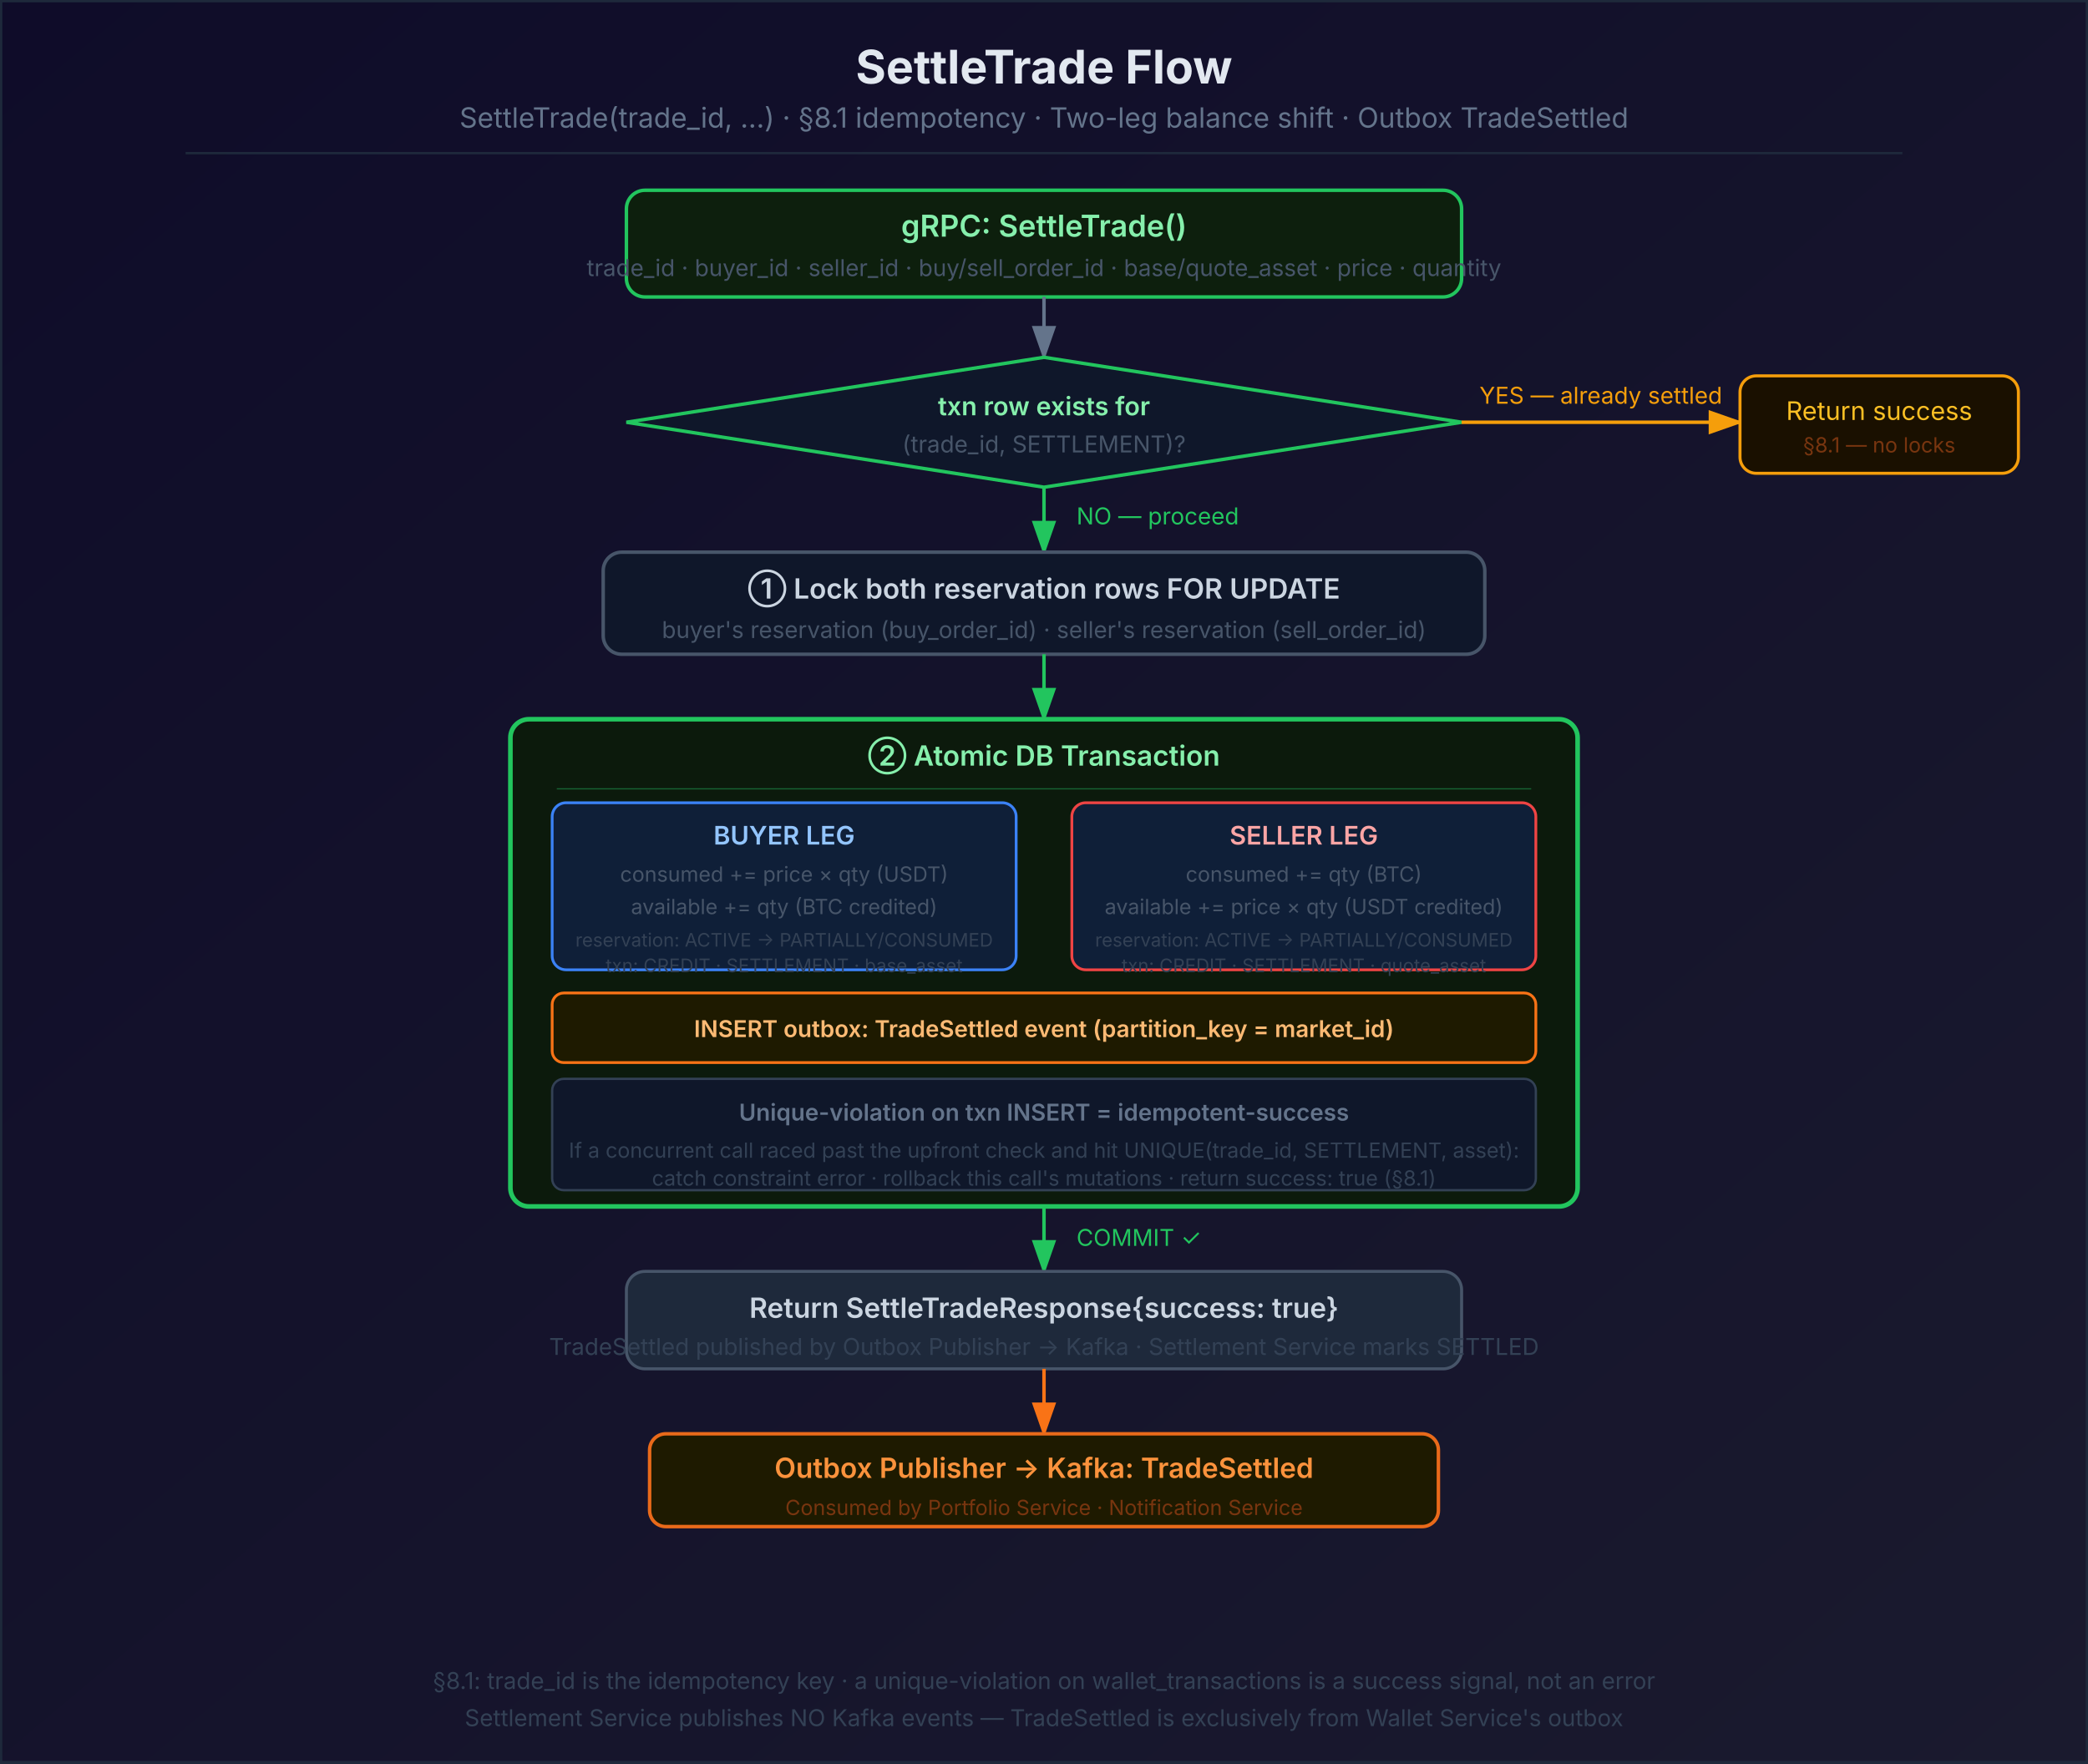
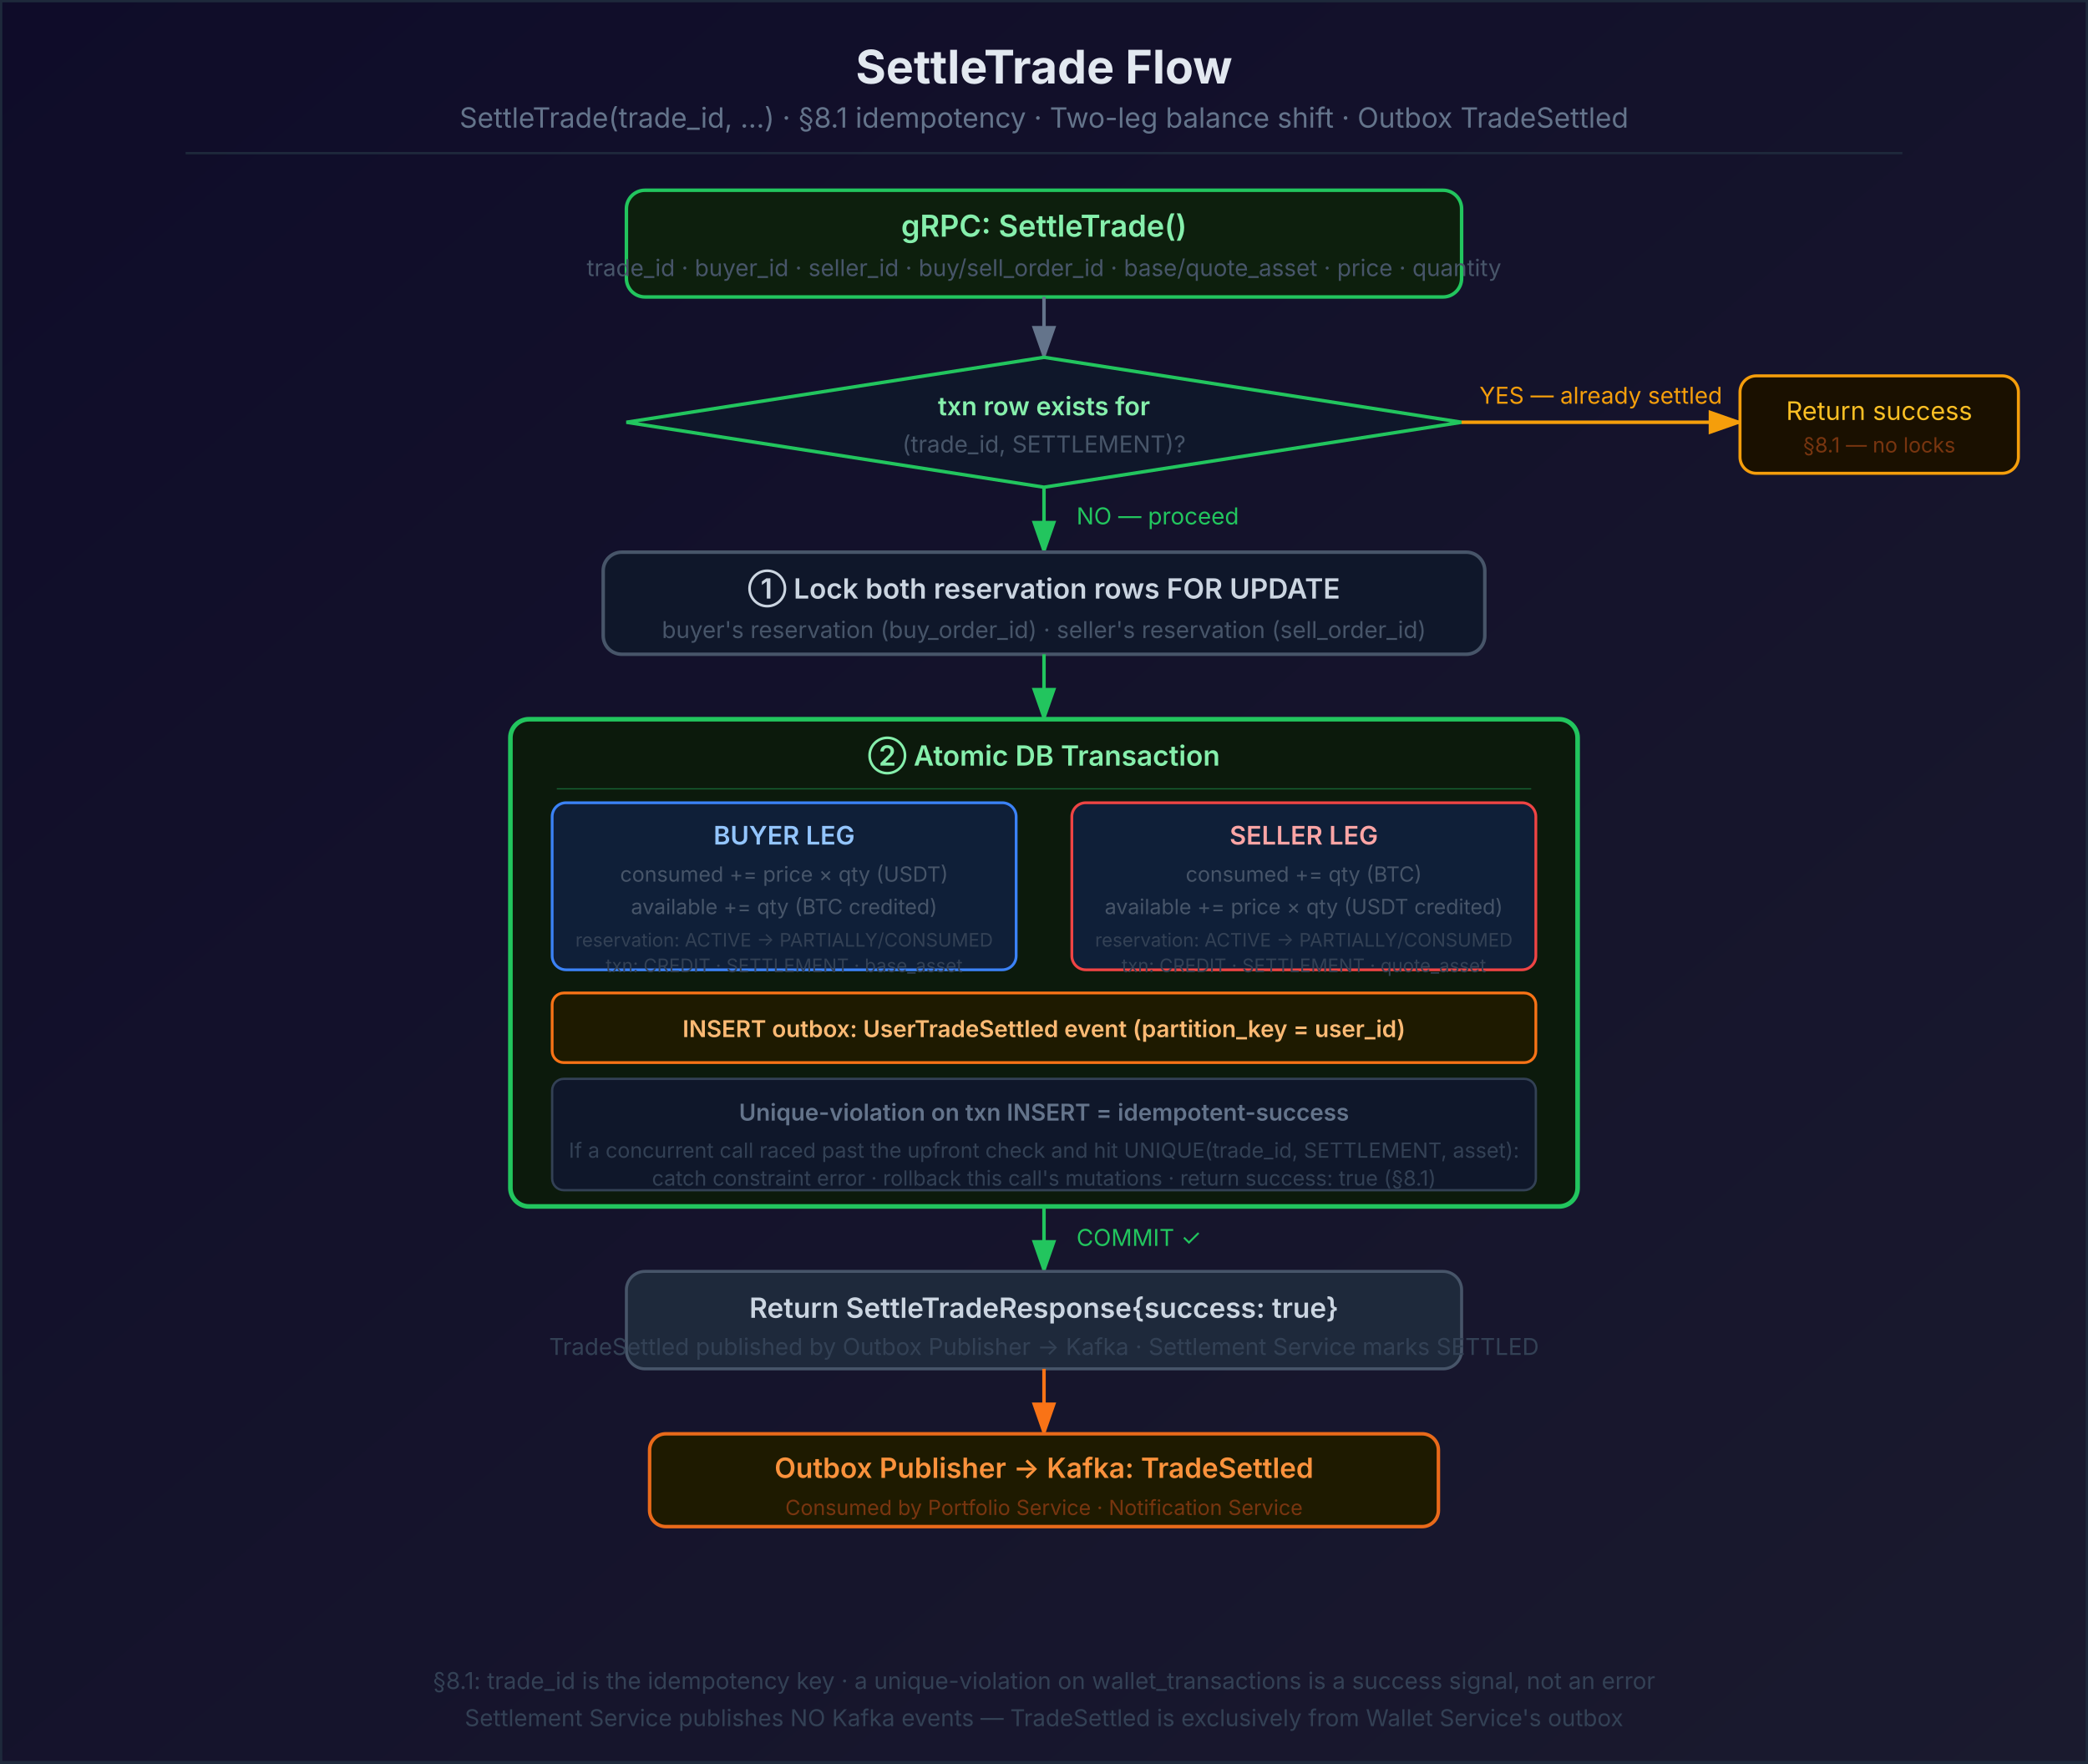
<svg xmlns="http://www.w3.org/2000/svg" viewBox="0 0 900 760" font-family="'Segoe UI', Inter, sans-serif">
  <defs>
    <linearGradient id="bg" x1="0%" y1="0%" x2="100%" y2="100%">
      <stop offset="0%" style="stop-color:#0f0c29" />
      <stop offset="100%" style="stop-color:#1a1a2e" />
    </linearGradient>
    <marker id="arr" markerWidth="10" markerHeight="7" refX="9" refY="3.5" orient="auto">
      <polygon points="0 0,10 3.5,0 7" fill="#64748b" />
    </marker>
    <marker id="arrG" markerWidth="10" markerHeight="7" refX="9" refY="3.5" orient="auto">
      <polygon points="0 0,10 3.5,0 7" fill="#22c55e" />
    </marker>
    <marker id="arrR" markerWidth="10" markerHeight="7" refX="9" refY="3.5" orient="auto">
      <polygon points="0 0,10 3.5,0 7" fill="#ef4444" />
    </marker>
    <marker id="arrY" markerWidth="10" markerHeight="7" refX="9" refY="3.5" orient="auto">
      <polygon points="0 0,10 3.5,0 7" fill="#f59e0b" />
    </marker>
    <marker id="arrO" markerWidth="10" markerHeight="7" refX="9" refY="3.5" orient="auto">
      <polygon points="0 0,10 3.5,0 7" fill="#f97316" />
    </marker>
  </defs>
  <rect width="900" height="760" fill="url(#bg)" />
  <rect width="900" height="760" fill="none" stroke="#1e293b" stroke-width="2" />
  <text x="450" y="36" text-anchor="middle" fill="#e2e8f0" font-size="20" font-weight="700">SettleTrade Flow</text>
  <text x="450" y="55" text-anchor="middle" fill="#64748b" font-size="12">SettleTrade(trade_id, …) · §8.1 idempotency · Two-leg balance shift · Outbox TradeSettled</text>
  <line x1="80" y1="66" x2="820" y2="66" stroke="#1e293b" stroke-width="1" />
  <rect x="270" y="82" width="360" height="46" rx="8" fill="#0d1f0d" stroke="#22c55e" stroke-width="1.5" />
  <text x="450" y="102" text-anchor="middle" fill="#86efac" font-size="13" font-weight="600">gRPC: SettleTrade()</text>
  <text x="450" y="119" text-anchor="middle" fill="#475569" font-size="10">trade_id · buyer_id · seller_id · buy/sell_order_id · base/quote_asset · price · quantity</text>
  <line x1="450" y1="128" x2="450" y2="154" stroke="#64748b" stroke-width="1.5" marker-end="url(#arr)" />
  <polygon points="450,154 630,182 450,210 270,182" fill="#0f172a" stroke="#22c55e" stroke-width="1.5" />
  <text x="450" y="179" text-anchor="middle" fill="#86efac" font-size="11" font-weight="600">txn row exists for</text>
  <text x="450" y="195" text-anchor="middle" fill="#475569" font-size="10">(trade_id, SETTLEMENT)?</text>
  <line x1="630" y1="182" x2="750" y2="182" stroke="#f59e0b" stroke-width="1.5" marker-end="url(#arrY)" />
  <text x="690" y="174" text-anchor="middle" fill="#f59e0b" font-size="10">YES — already settled</text>
  <rect x="750" y="162" width="120" height="42" rx="7" fill="#1a1000" stroke="#f59e0b" stroke-width="1.3" />
  <text x="810" y="181" text-anchor="middle" fill="#fbbf24" font-size="11">Return success</text>
  <text x="810" y="195" text-anchor="middle" fill="#78350f" font-size="9">§8.1 — no locks</text>
  <line x1="450" y1="210" x2="450" y2="238" stroke="#22c55e" stroke-width="1.5" marker-end="url(#arrG)" />
  <text x="464" y="226" fill="#22c55e" font-size="10">NO — proceed</text>
  <rect x="260" y="238" width="380" height="44" rx="8" fill="#0f172a" stroke="#475569" stroke-width="1.5" />
  <text x="450" y="258" text-anchor="middle" fill="#cbd5e1" font-size="12" font-weight="600">① Lock both reservation rows FOR UPDATE</text>
  <text x="450" y="275" text-anchor="middle" fill="#475569" font-size="10">buyer's reservation (buy_order_id) · seller's reservation (sell_order_id)</text>
  <line x1="450" y1="282" x2="450" y2="310" stroke="#22c55e" stroke-width="1.5" marker-end="url(#arrG)" />
  <rect x="220" y="310" width="460" height="210" rx="8" fill="#0c1a0c" stroke="#22c55e" stroke-width="2" />
  <text x="450" y="330" text-anchor="middle" fill="#86efac" font-size="12" font-weight="600">② Atomic DB Transaction</text>
  <line x1="240" y1="340" x2="660" y2="340" stroke="#166534" stroke-width="0.5" />
  <rect x="238" y="346" width="200" height="72" rx="6" fill="#0f1f38" stroke="#3b82f6" stroke-width="1.2" />
  <text x="338" y="364" text-anchor="middle" fill="#93c5fd" font-size="11" font-weight="600">BUYER LEG</text>
  <text x="338" y="380" text-anchor="middle" fill="#475569" font-size="9">consumed += price × qty (USDT)</text>
  <text x="338" y="394" text-anchor="middle" fill="#475569" font-size="9">available += qty (BTC credited)</text>
  <text x="338" y="408" text-anchor="middle" fill="#334155" font-size="8">reservation: ACTIVE → PARTIALLY/CONSUMED</text>
  <text x="338" y="419" text-anchor="middle" fill="#334155" font-size="8">txn: CREDIT · SETTLEMENT · base_asset</text>
  <rect x="462" y="346" width="200" height="72" rx="6" fill="#0f1f38" stroke="#ef4444" stroke-width="1.2" />
  <text x="562" y="364" text-anchor="middle" fill="#fca5a5" font-size="11" font-weight="600">SELLER LEG</text>
  <text x="562" y="380" text-anchor="middle" fill="#475569" font-size="9">consumed += qty (BTC)</text>
  <text x="562" y="394" text-anchor="middle" fill="#475569" font-size="9">available += price × qty (USDT credited)</text>
  <text x="562" y="408" text-anchor="middle" fill="#334155" font-size="8">reservation: ACTIVE → PARTIALLY/CONSUMED</text>
  <text x="562" y="419" text-anchor="middle" fill="#334155" font-size="8">txn: CREDIT · SETTLEMENT · quote_asset</text>
  <rect x="238" y="428" width="424" height="30" rx="5" fill="#1e1a00" stroke="#f97316" stroke-width="1.2" />
-   <text x="450" y="447" text-anchor="middle" fill="#fdba74" font-size="10" font-weight="600">INSERT outbox: TradeSettled event (partition_key = market_id)</text>
+   <text x="450" y="447" text-anchor="middle" fill="#fdba74" font-size="10" font-weight="600">INSERT outbox: UserTradeSettled event (partition_key = user_id)</text>
  <rect x="238" y="465" width="424" height="48" rx="5" fill="#0f172a" stroke="#334155" stroke-width="1" />
  <text x="450" y="483" text-anchor="middle" fill="#64748b" font-size="10" font-weight="600">Unique-violation on txn INSERT = idempotent-success</text>
  <text x="450" y="499" text-anchor="middle" fill="#334155" font-size="9">If a concurrent call raced past the upfront check and hit UNIQUE(trade_id, SETTLEMENT, asset):</text>
  <text x="450" y="511" text-anchor="middle" fill="#334155" font-size="9">catch constraint error · rollback this call's mutations · return success: true (§8.1)</text>
  <line x1="450" y1="520" x2="450" y2="548" stroke="#22c55e" stroke-width="1.5" marker-end="url(#arrG)" />
  <text x="464" y="537" fill="#22c55e" font-size="10">COMMIT ✓</text>
  <rect x="270" y="548" width="360" height="42" rx="8" fill="#1e293b" stroke="#475569" stroke-width="1.3" />
  <text x="450" y="568" text-anchor="middle" fill="#cbd5e1" font-size="12" font-weight="600">Return SettleTradeResponse{success: true}</text>
  <text x="450" y="584" text-anchor="middle" fill="#334155" font-size="10">TradeSettled published by Outbox Publisher → Kafka · Settlement Service marks SETTLED</text>
  <line x1="450" y1="590" x2="450" y2="618" stroke="#f97316" stroke-width="1.5" marker-end="url(#arrO)" />
  <rect x="280" y="618" width="340" height="40" rx="7" fill="#1e1a00" stroke="#e96a1a" stroke-width="1.5" />
  <text x="450" y="637" text-anchor="middle" fill="#fb923c" font-size="12" font-weight="600">Outbox Publisher → Kafka: TradeSettled</text>
  <text x="450" y="653" text-anchor="middle" fill="#78350f" font-size="9">Consumed by Portfolio Service · Notification Service</text>
  <text x="450" y="728" text-anchor="middle" fill="#334155" font-size="10">§8.1: trade_id is the idempotency key · a unique-violation on wallet_transactions is a success signal, not an error</text>
  <text x="450" y="744" text-anchor="middle" fill="#334155" font-size="10">Settlement Service publishes NO Kafka events — TradeSettled is exclusively from Wallet Service's outbox</text>
</svg>
